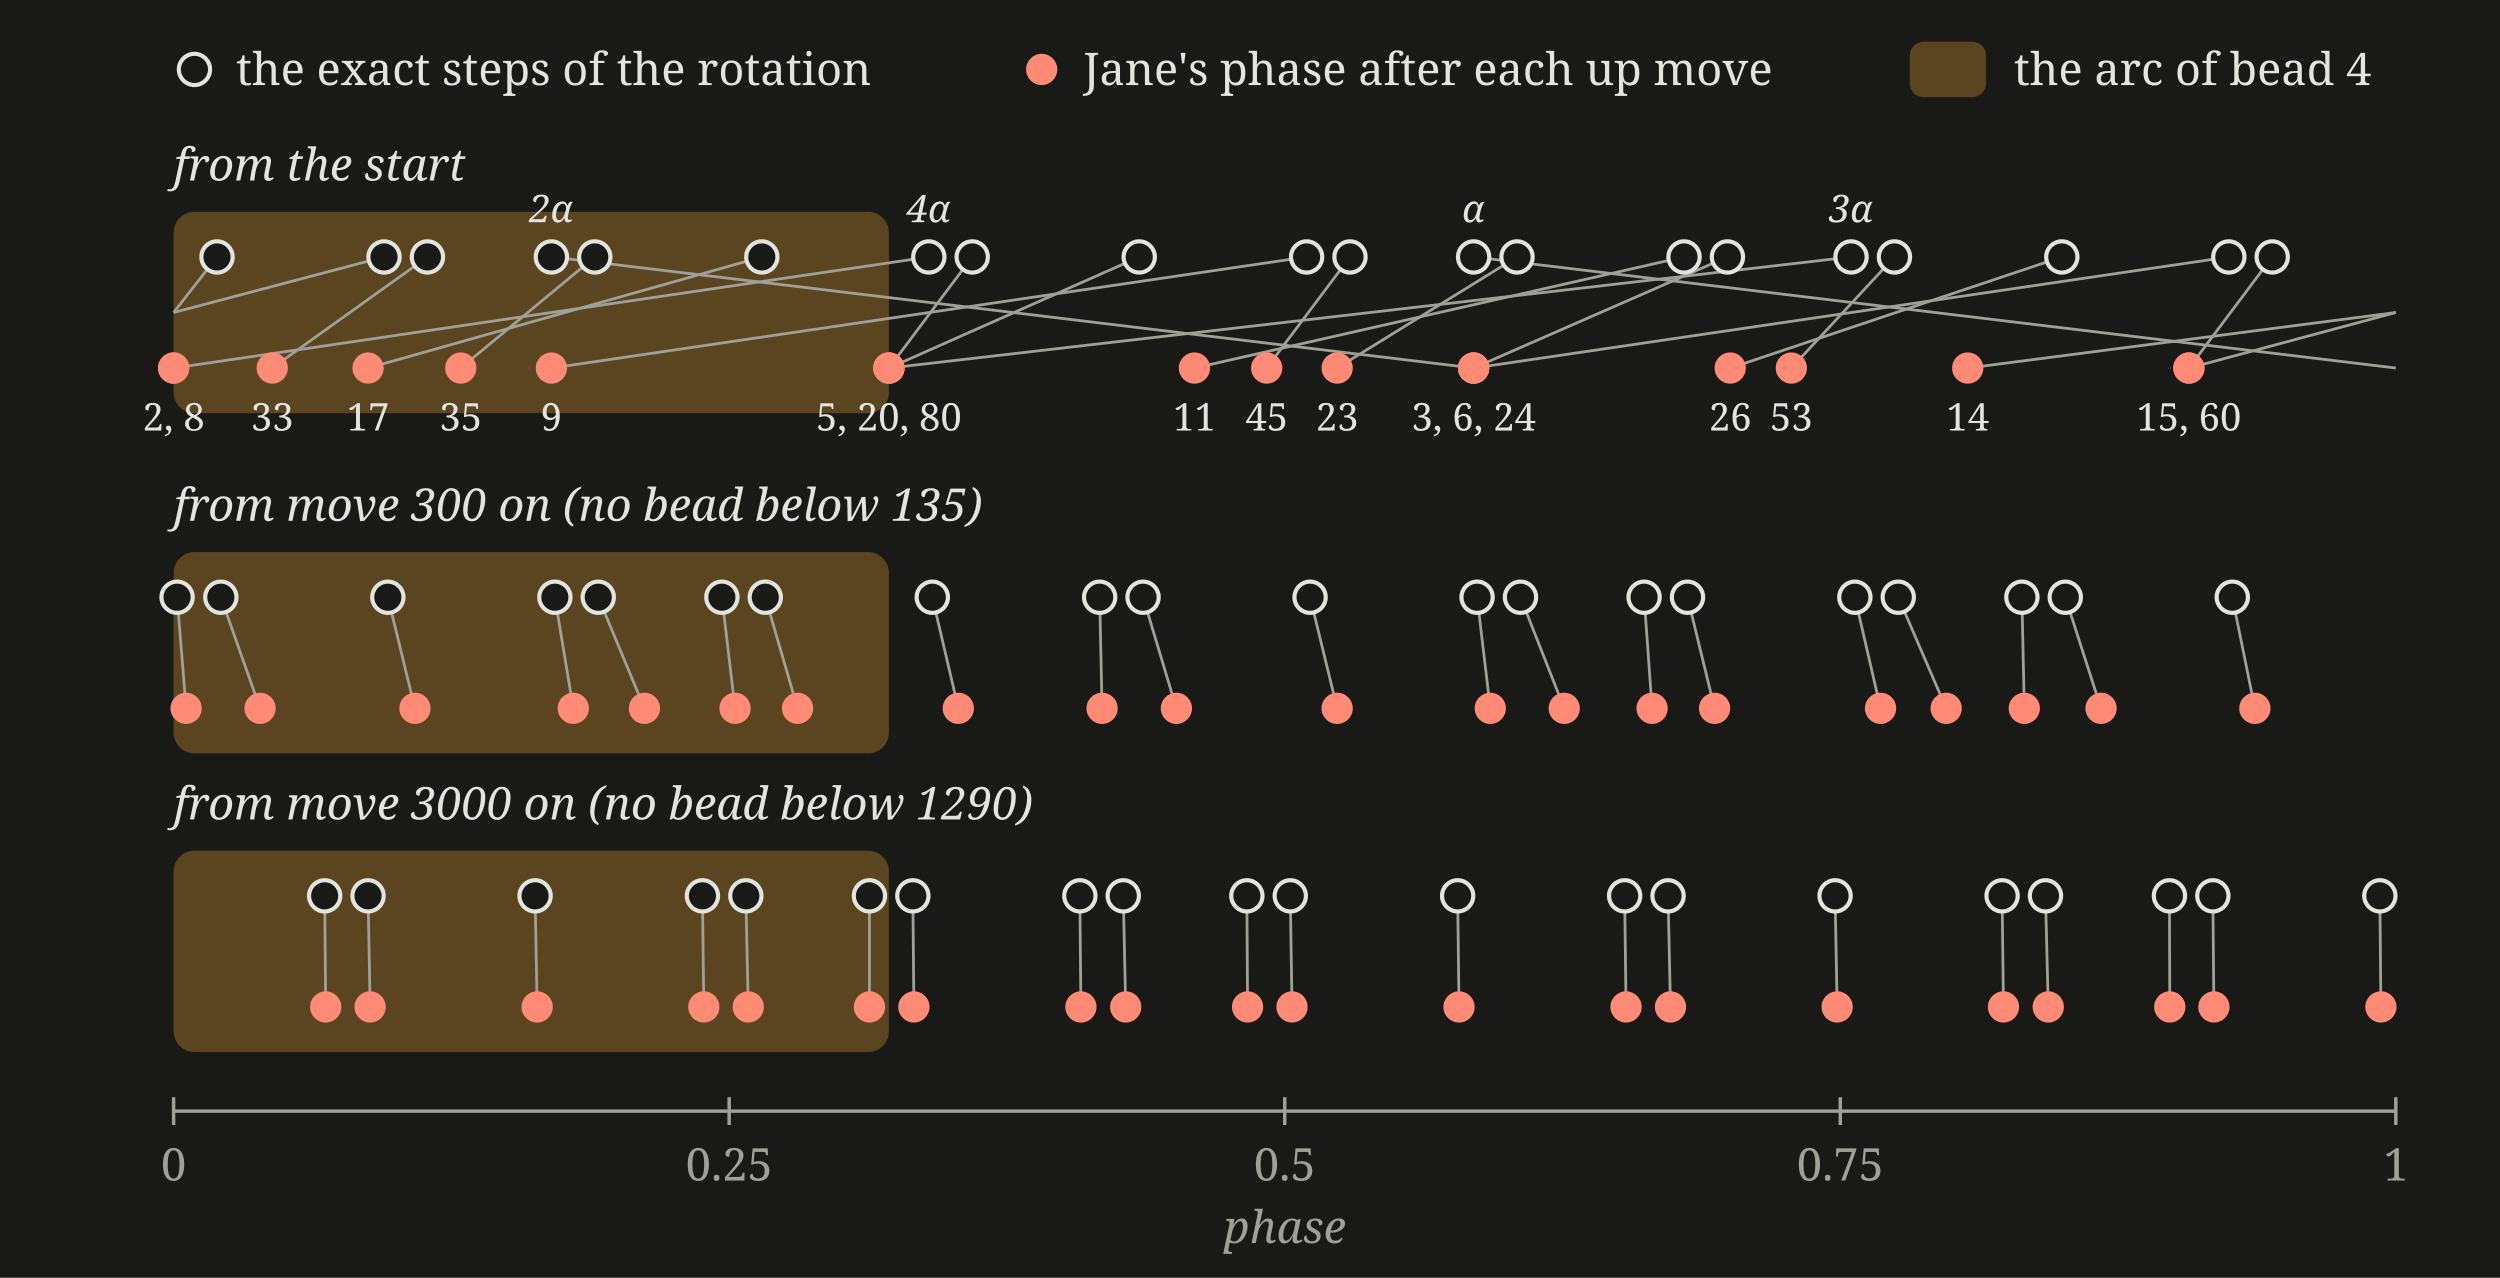
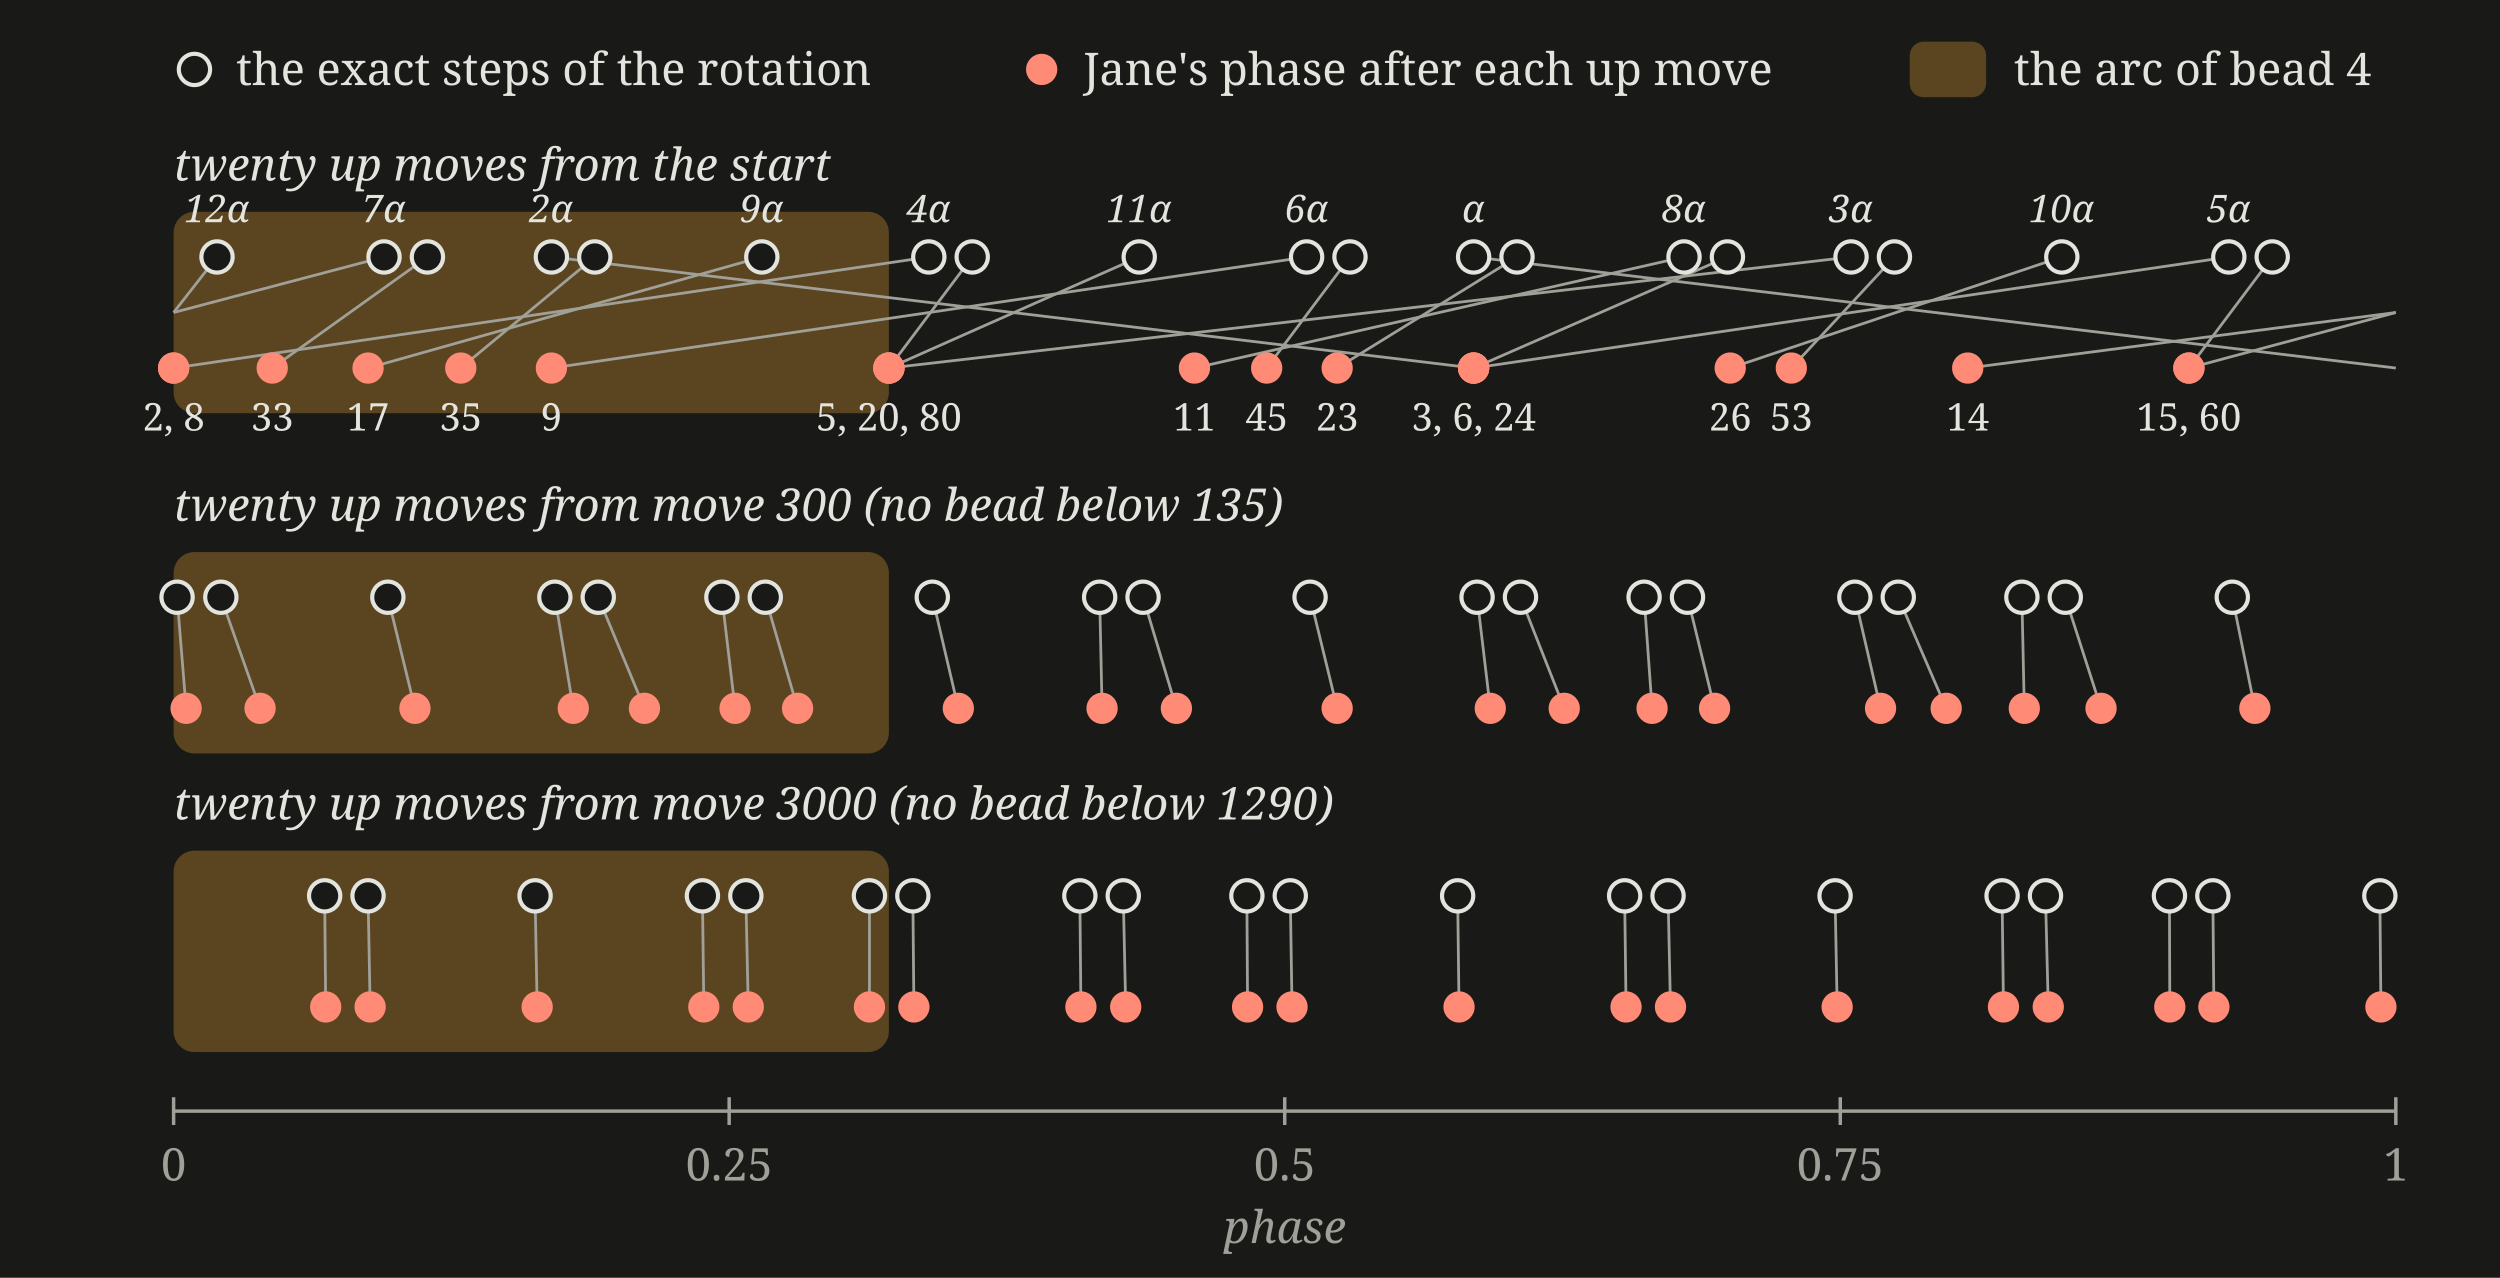
<svg xmlns="http://www.w3.org/2000/svg" width="720" height="368" viewBox="0 0 720 368">
  <rect width="720" height="368" fill="#191918" />
  <circle cx="56" cy="20" r="4.5" fill="none" stroke="#e4e4de" stroke-width="1.2" />
  <text x="68" y="24.5" font-size="13" font-family="Charter, Georgia, serif" fill="#e4e4de">the exact steps of the rotation</text>
  <circle cx="300" cy="20" r="4.5" fill="#ff8a75" />
  <text x="312" y="24.5" font-size="13" font-family="Charter, Georgia, serif" fill="#e4e4de">Jane's phase after each up move</text>
  <rect x="550" y="12" width="22" height="16" rx="4" fill="#5a4520" />
  <text x="580" y="24.5" font-size="13" font-family="Charter, Georgia, serif" fill="#e4e4de">the arc of bead 4</text>
  <rect x="50.0" y="61" width="206.0" height="58" rx="6" fill="#5a4520" />
-   <text x="50" y="52" font-size="13" font-family="Charter, Georgia, serif" font-style="italic" fill="#e4e4de">from the start</text>
+   <text x="50" y="52" font-size="13" font-family="Charter, Georgia, serif" font-style="italic" fill="#e4e4de">twenty up moves from the start</text>
  <line x1="424.4" y1="74.0" x2="690.0" y2="106.0" stroke="#a0a098" stroke-width="0.8" />
  <line x1="158.8" y1="74.0" x2="424.4" y2="106.0" stroke="#a0a098" stroke-width="0.8" />
  <line x1="533.1" y1="74.0" x2="256.0" y2="106.0" stroke="#a0a098" stroke-width="0.8" />
  <line x1="267.5" y1="74.0" x2="50.0" y2="106.0" stroke="#a0a098" stroke-width="0.8" />
  <line x1="641.9" y1="74.0" x2="424.4" y2="106.0" stroke="#a0a098" stroke-width="0.8" />
  <line x1="376.3" y1="74.0" x2="158.8" y2="106.0" stroke="#a0a098" stroke-width="0.8" />
  <line x1="110.6" y1="74.0" x2="50.0" y2="90.0" stroke="#a0a098" stroke-width="0.8" />
  <line x1="690.0" y1="90.0" x2="566.7" y2="106.0" stroke="#a0a098" stroke-width="0.8" />
  <line x1="485.0" y1="74.0" x2="344.0" y2="106.0" stroke="#a0a098" stroke-width="0.8" />
  <line x1="219.4" y1="74.0" x2="106.0" y2="106.0" stroke="#a0a098" stroke-width="0.8" />
  <line x1="593.8" y1="74.0" x2="498.3" y2="106.0" stroke="#a0a098" stroke-width="0.8" />
  <line x1="328.1" y1="74.0" x2="256.0" y2="106.0" stroke="#a0a098" stroke-width="0.8" />
  <line x1="62.5" y1="74.0" x2="50.0" y2="90.0" stroke="#a0a098" stroke-width="0.8" />
  <line x1="690.0" y1="90.0" x2="630.4" y2="106.0" stroke="#a0a098" stroke-width="0.8" />
  <line x1="436.9" y1="74.0" x2="385.1" y2="106.0" stroke="#a0a098" stroke-width="0.8" />
  <line x1="171.3" y1="74.0" x2="132.7" y2="106.0" stroke="#a0a098" stroke-width="0.8" />
  <line x1="545.6" y1="74.0" x2="515.9" y2="106.0" stroke="#a0a098" stroke-width="0.8" />
  <line x1="280.0" y1="74.0" x2="256.0" y2="106.0" stroke="#a0a098" stroke-width="0.8" />
  <line x1="654.4" y1="74.0" x2="630.4" y2="106.0" stroke="#a0a098" stroke-width="0.8" />
  <line x1="388.8" y1="74.0" x2="364.8" y2="106.0" stroke="#a0a098" stroke-width="0.8" />
  <line x1="123.1" y1="74.0" x2="78.4" y2="106.0" stroke="#a0a098" stroke-width="0.8" />
  <line x1="497.5" y1="74.0" x2="424.4" y2="106.0" stroke="#a0a098" stroke-width="0.8" />
  <circle cx="424.4" cy="74" r="4.5" fill="#191918" stroke="#e4e4de" stroke-width="1.2" />
  <circle cx="158.8" cy="74" r="4.5" fill="#191918" stroke="#e4e4de" stroke-width="1.2" />
  <circle cx="533.1" cy="74" r="4.5" fill="#191918" stroke="#e4e4de" stroke-width="1.2" />
  <circle cx="267.5" cy="74" r="4.5" fill="#191918" stroke="#e4e4de" stroke-width="1.2" />
  <circle cx="641.9" cy="74" r="4.5" fill="#191918" stroke="#e4e4de" stroke-width="1.2" />
  <circle cx="376.3" cy="74" r="4.5" fill="#191918" stroke="#e4e4de" stroke-width="1.2" />
  <circle cx="110.6" cy="74" r="4.5" fill="#191918" stroke="#e4e4de" stroke-width="1.2" />
  <circle cx="485.0" cy="74" r="4.5" fill="#191918" stroke="#e4e4de" stroke-width="1.2" />
  <circle cx="219.4" cy="74" r="4.5" fill="#191918" stroke="#e4e4de" stroke-width="1.2" />
  <circle cx="593.8" cy="74" r="4.5" fill="#191918" stroke="#e4e4de" stroke-width="1.2" />
  <circle cx="328.1" cy="74" r="4.5" fill="#191918" stroke="#e4e4de" stroke-width="1.2" />
  <circle cx="62.5" cy="74" r="4.5" fill="#191918" stroke="#e4e4de" stroke-width="1.2" />
  <circle cx="436.9" cy="74" r="4.5" fill="#191918" stroke="#e4e4de" stroke-width="1.2" />
  <circle cx="171.3" cy="74" r="4.5" fill="#191918" stroke="#e4e4de" stroke-width="1.2" />
  <circle cx="545.6" cy="74" r="4.5" fill="#191918" stroke="#e4e4de" stroke-width="1.2" />
  <circle cx="280.0" cy="74" r="4.5" fill="#191918" stroke="#e4e4de" stroke-width="1.2" />
  <circle cx="654.4" cy="74" r="4.5" fill="#191918" stroke="#e4e4de" stroke-width="1.2" />
  <circle cx="388.8" cy="74" r="4.5" fill="#191918" stroke="#e4e4de" stroke-width="1.2" />
  <circle cx="123.1" cy="74" r="4.5" fill="#191918" stroke="#e4e4de" stroke-width="1.2" />
  <circle cx="497.5" cy="74" r="4.5" fill="#191918" stroke="#e4e4de" stroke-width="1.2" />
  <circle cx="50.0" cy="106" r="4.5" fill="#ff8a75" />
  <circle cx="424.4" cy="106" r="4.5" fill="#ff8a75" />
  <circle cx="256.0" cy="106" r="4.5" fill="#ff8a75" />
  <circle cx="50.0" cy="106" r="4.5" fill="#ff8a75" />
  <circle cx="424.4" cy="106" r="4.5" fill="#ff8a75" />
  <circle cx="158.8" cy="106" r="4.5" fill="#ff8a75" />
  <circle cx="566.7" cy="106" r="4.5" fill="#ff8a75" />
  <circle cx="344.0" cy="106" r="4.5" fill="#ff8a75" />
  <circle cx="106.0" cy="106" r="4.5" fill="#ff8a75" />
  <circle cx="498.3" cy="106" r="4.5" fill="#ff8a75" />
  <circle cx="256.0" cy="106" r="4.5" fill="#ff8a75" />
  <circle cx="630.4" cy="106" r="4.5" fill="#ff8a75" />
  <circle cx="385.1" cy="106" r="4.5" fill="#ff8a75" />
  <circle cx="132.7" cy="106" r="4.5" fill="#ff8a75" />
  <circle cx="515.9" cy="106" r="4.5" fill="#ff8a75" />
  <circle cx="256.0" cy="106" r="4.5" fill="#ff8a75" />
  <circle cx="630.4" cy="106" r="4.5" fill="#ff8a75" />
  <circle cx="364.8" cy="106" r="4.5" fill="#ff8a75" />
  <circle cx="78.4" cy="106" r="4.5" fill="#ff8a75" />
  <circle cx="424.4" cy="106" r="4.5" fill="#ff8a75" />
  <text x="424.4" y="64" text-anchor="middle" font-size="11" font-family="Charter, Georgia, serif" font-style="italic" fill="#e4e4de">α</text>
  <text x="158.8" y="64" text-anchor="middle" font-size="11" font-family="Charter, Georgia, serif" font-style="italic" fill="#e4e4de">2α</text>
  <text x="533.1" y="64" text-anchor="middle" font-size="11" font-family="Charter, Georgia, serif" font-style="italic" fill="#e4e4de">3α</text>
  <text x="267.5" y="64" text-anchor="middle" font-size="11" font-family="Charter, Georgia, serif" font-style="italic" fill="#e4e4de">4α</text>
+   <text x="641.9" y="64" text-anchor="middle" font-size="11" font-family="Charter, Georgia, serif" font-style="italic" fill="#e4e4de">5α</text>
+   <text x="376.3" y="64" text-anchor="middle" font-size="11" font-family="Charter, Georgia, serif" font-style="italic" fill="#e4e4de">6α</text>
+   <text x="110.6" y="64" text-anchor="middle" font-size="11" font-family="Charter, Georgia, serif" font-style="italic" fill="#e4e4de">7α</text>
+   <text x="485.0" y="64" text-anchor="middle" font-size="11" font-family="Charter, Georgia, serif" font-style="italic" fill="#e4e4de">8α</text>
+   <text x="219.4" y="64" text-anchor="middle" font-size="11" font-family="Charter, Georgia, serif" font-style="italic" fill="#e4e4de">9α</text>
+   <text x="593.8" y="64" text-anchor="middle" font-size="11" font-family="Charter, Georgia, serif" font-style="italic" fill="#e4e4de">10α</text>
+   <text x="328.1" y="64" text-anchor="middle" font-size="11" font-family="Charter, Georgia, serif" font-style="italic" fill="#e4e4de">11α</text>
+   <text x="62.5" y="64" text-anchor="middle" font-size="11" font-family="Charter, Georgia, serif" font-style="italic" fill="#e4e4de">12α</text>
  <text x="50.0" y="124" text-anchor="middle" font-size="11" font-family="Charter, Georgia, serif" fill="#e4e4de">2, 8</text>
  <text x="424.4" y="124" text-anchor="middle" font-size="11" font-family="Charter, Georgia, serif" fill="#e4e4de">3, 6, 24</text>
  <text x="256.0" y="124" text-anchor="middle" font-size="11" font-family="Charter, Georgia, serif" fill="#e4e4de">5, 20, 80</text>
  <text x="158.8" y="124" text-anchor="middle" font-size="11" font-family="Charter, Georgia, serif" fill="#e4e4de">9</text>
  <text x="566.7" y="124" text-anchor="middle" font-size="11" font-family="Charter, Georgia, serif" fill="#e4e4de">14</text>
  <text x="344.0" y="124" text-anchor="middle" font-size="11" font-family="Charter, Georgia, serif" fill="#e4e4de">11</text>
  <text x="106.0" y="124" text-anchor="middle" font-size="11" font-family="Charter, Georgia, serif" fill="#e4e4de">17</text>
  <text x="498.3" y="124" text-anchor="middle" font-size="11" font-family="Charter, Georgia, serif" fill="#e4e4de">26</text>
  <text x="630.4" y="124" text-anchor="middle" font-size="11" font-family="Charter, Georgia, serif" fill="#e4e4de">15, 60</text>
  <text x="385.1" y="124" text-anchor="middle" font-size="11" font-family="Charter, Georgia, serif" fill="#e4e4de">23</text>
  <text x="132.7" y="124" text-anchor="middle" font-size="11" font-family="Charter, Georgia, serif" fill="#e4e4de">35</text>
  <text x="515.9" y="124" text-anchor="middle" font-size="11" font-family="Charter, Georgia, serif" fill="#e4e4de">53</text>
  <text x="364.8" y="124" text-anchor="middle" font-size="11" font-family="Charter, Georgia, serif" fill="#e4e4de">45</text>
  <text x="78.4" y="124" text-anchor="middle" font-size="11" font-family="Charter, Georgia, serif" fill="#e4e4de">33</text>
  <rect x="50.0" y="159" width="206.0" height="58" rx="6" fill="#5a4520" />
-   <text x="50" y="150" font-size="13" font-family="Charter, Georgia, serif" font-style="italic" fill="#e4e4de">from move 300 on (no bead below 135)</text>
+   <text x="50" y="150" font-size="13" font-family="Charter, Georgia, serif" font-style="italic" fill="#e4e4de">twenty up moves from move 300 (no bead below 135)</text>
  <line x1="473.5" y1="172.0" x2="475.8" y2="204.0" stroke="#a0a098" stroke-width="0.8" />
  <line x1="207.9" y1="172.0" x2="211.7" y2="204.0" stroke="#a0a098" stroke-width="0.8" />
  <line x1="582.3" y1="172.0" x2="583.0" y2="204.0" stroke="#a0a098" stroke-width="0.8" />
  <line x1="316.7" y1="172.0" x2="317.4" y2="204.0" stroke="#a0a098" stroke-width="0.8" />
  <line x1="51.0" y1="172.0" x2="53.6" y2="204.0" stroke="#a0a098" stroke-width="0.8" />
  <line x1="425.4" y1="172.0" x2="429.2" y2="204.0" stroke="#a0a098" stroke-width="0.8" />
  <line x1="159.8" y1="172.0" x2="165.1" y2="204.0" stroke="#a0a098" stroke-width="0.8" />
  <line x1="534.2" y1="172.0" x2="541.6" y2="204.0" stroke="#a0a098" stroke-width="0.8" />
  <line x1="268.5" y1="172.0" x2="276.0" y2="204.0" stroke="#a0a098" stroke-width="0.8" />
  <line x1="642.9" y1="172.0" x2="649.4" y2="204.0" stroke="#a0a098" stroke-width="0.8" />
  <line x1="377.3" y1="172.0" x2="385.1" y2="204.0" stroke="#a0a098" stroke-width="0.8" />
  <line x1="111.7" y1="172.0" x2="119.5" y2="204.0" stroke="#a0a098" stroke-width="0.8" />
  <line x1="486.0" y1="172.0" x2="493.8" y2="204.0" stroke="#a0a098" stroke-width="0.8" />
  <line x1="220.4" y1="172.0" x2="229.7" y2="204.0" stroke="#a0a098" stroke-width="0.8" />
  <line x1="594.8" y1="172.0" x2="605.1" y2="204.0" stroke="#a0a098" stroke-width="0.8" />
  <line x1="329.2" y1="172.0" x2="338.8" y2="204.0" stroke="#a0a098" stroke-width="0.8" />
  <line x1="63.6" y1="172.0" x2="74.9" y2="204.0" stroke="#a0a098" stroke-width="0.8" />
  <line x1="437.9" y1="172.0" x2="450.5" y2="204.0" stroke="#a0a098" stroke-width="0.8" />
  <line x1="172.3" y1="172.0" x2="185.6" y2="204.0" stroke="#a0a098" stroke-width="0.8" />
  <line x1="546.7" y1="172.0" x2="560.5" y2="204.0" stroke="#a0a098" stroke-width="0.8" />
  <circle cx="473.5" cy="172" r="4.5" fill="#191918" stroke="#e4e4de" stroke-width="1.2" />
  <circle cx="207.9" cy="172" r="4.5" fill="#191918" stroke="#e4e4de" stroke-width="1.2" />
  <circle cx="582.3" cy="172" r="4.5" fill="#191918" stroke="#e4e4de" stroke-width="1.2" />
  <circle cx="316.7" cy="172" r="4.5" fill="#191918" stroke="#e4e4de" stroke-width="1.2" />
  <circle cx="51.0" cy="172" r="4.5" fill="#191918" stroke="#e4e4de" stroke-width="1.2" />
  <circle cx="425.4" cy="172" r="4.5" fill="#191918" stroke="#e4e4de" stroke-width="1.2" />
  <circle cx="159.8" cy="172" r="4.5" fill="#191918" stroke="#e4e4de" stroke-width="1.2" />
  <circle cx="534.2" cy="172" r="4.5" fill="#191918" stroke="#e4e4de" stroke-width="1.2" />
  <circle cx="268.5" cy="172" r="4.5" fill="#191918" stroke="#e4e4de" stroke-width="1.2" />
  <circle cx="642.9" cy="172" r="4.5" fill="#191918" stroke="#e4e4de" stroke-width="1.2" />
  <circle cx="377.3" cy="172" r="4.5" fill="#191918" stroke="#e4e4de" stroke-width="1.2" />
  <circle cx="111.7" cy="172" r="4.5" fill="#191918" stroke="#e4e4de" stroke-width="1.2" />
  <circle cx="486.0" cy="172" r="4.5" fill="#191918" stroke="#e4e4de" stroke-width="1.2" />
  <circle cx="220.4" cy="172" r="4.5" fill="#191918" stroke="#e4e4de" stroke-width="1.2" />
  <circle cx="594.8" cy="172" r="4.5" fill="#191918" stroke="#e4e4de" stroke-width="1.2" />
  <circle cx="329.2" cy="172" r="4.5" fill="#191918" stroke="#e4e4de" stroke-width="1.2" />
  <circle cx="63.6" cy="172" r="4.5" fill="#191918" stroke="#e4e4de" stroke-width="1.2" />
  <circle cx="437.9" cy="172" r="4.5" fill="#191918" stroke="#e4e4de" stroke-width="1.2" />
  <circle cx="172.3" cy="172" r="4.5" fill="#191918" stroke="#e4e4de" stroke-width="1.2" />
  <circle cx="546.7" cy="172" r="4.5" fill="#191918" stroke="#e4e4de" stroke-width="1.2" />
  <circle cx="475.8" cy="204" r="4.5" fill="#ff8a75" />
  <circle cx="211.7" cy="204" r="4.5" fill="#ff8a75" />
  <circle cx="583.0" cy="204" r="4.5" fill="#ff8a75" />
  <circle cx="317.4" cy="204" r="4.5" fill="#ff8a75" />
  <circle cx="53.6" cy="204" r="4.5" fill="#ff8a75" />
  <circle cx="429.2" cy="204" r="4.5" fill="#ff8a75" />
  <circle cx="165.1" cy="204" r="4.5" fill="#ff8a75" />
  <circle cx="541.6" cy="204" r="4.5" fill="#ff8a75" />
  <circle cx="276.0" cy="204" r="4.5" fill="#ff8a75" />
  <circle cx="649.4" cy="204" r="4.5" fill="#ff8a75" />
  <circle cx="385.1" cy="204" r="4.5" fill="#ff8a75" />
  <circle cx="119.5" cy="204" r="4.5" fill="#ff8a75" />
  <circle cx="493.8" cy="204" r="4.5" fill="#ff8a75" />
  <circle cx="229.7" cy="204" r="4.5" fill="#ff8a75" />
  <circle cx="605.1" cy="204" r="4.5" fill="#ff8a75" />
  <circle cx="338.8" cy="204" r="4.5" fill="#ff8a75" />
  <circle cx="74.9" cy="204" r="4.5" fill="#ff8a75" />
  <circle cx="450.5" cy="204" r="4.5" fill="#ff8a75" />
  <circle cx="185.6" cy="204" r="4.5" fill="#ff8a75" />
  <circle cx="560.5" cy="204" r="4.5" fill="#ff8a75" />
  <rect x="50.0" y="245" width="206.0" height="58" rx="6" fill="#5a4520" />
-   <text x="50" y="236" font-size="13" font-family="Charter, Georgia, serif" font-style="italic" fill="#e4e4de">from move 3000 on (no bead below 1290)</text>
+   <text x="50" y="236" font-size="13" font-family="Charter, Georgia, serif" font-style="italic" fill="#e4e4de">twenty up moves from move 3000 (no bead below 1290)</text>
  <line x1="250.4" y1="258.0" x2="250.4" y2="290.0" stroke="#a0a098" stroke-width="0.8" />
  <line x1="624.8" y1="258.0" x2="624.9" y2="290.0" stroke="#a0a098" stroke-width="0.8" />
  <line x1="359.1" y1="258.0" x2="359.3" y2="290.0" stroke="#a0a098" stroke-width="0.8" />
  <line x1="93.5" y1="258.0" x2="93.8" y2="290.0" stroke="#a0a098" stroke-width="0.8" />
  <line x1="467.9" y1="258.0" x2="468.3" y2="290.0" stroke="#a0a098" stroke-width="0.8" />
  <line x1="202.3" y1="258.0" x2="202.7" y2="290.0" stroke="#a0a098" stroke-width="0.8" />
  <line x1="576.6" y1="258.0" x2="577.0" y2="290.0" stroke="#a0a098" stroke-width="0.8" />
  <line x1="311.0" y1="258.0" x2="311.3" y2="290.0" stroke="#a0a098" stroke-width="0.8" />
  <line x1="685.4" y1="258.0" x2="685.7" y2="290.0" stroke="#a0a098" stroke-width="0.8" />
  <line x1="419.8" y1="258.0" x2="420.2" y2="290.0" stroke="#a0a098" stroke-width="0.8" />
  <line x1="154.1" y1="258.0" x2="154.7" y2="290.0" stroke="#a0a098" stroke-width="0.8" />
  <line x1="528.5" y1="258.0" x2="529.1" y2="290.0" stroke="#a0a098" stroke-width="0.8" />
  <line x1="262.9" y1="258.0" x2="263.2" y2="290.0" stroke="#a0a098" stroke-width="0.8" />
  <line x1="637.3" y1="258.0" x2="637.6" y2="290.0" stroke="#a0a098" stroke-width="0.8" />
  <line x1="371.6" y1="258.0" x2="372.1" y2="290.0" stroke="#a0a098" stroke-width="0.8" />
  <line x1="106.0" y1="258.0" x2="106.6" y2="290.0" stroke="#a0a098" stroke-width="0.8" />
  <line x1="480.4" y1="258.0" x2="481.1" y2="290.0" stroke="#a0a098" stroke-width="0.8" />
  <line x1="214.8" y1="258.0" x2="215.5" y2="290.0" stroke="#a0a098" stroke-width="0.8" />
  <line x1="589.1" y1="258.0" x2="589.9" y2="290.0" stroke="#a0a098" stroke-width="0.8" />
  <line x1="323.5" y1="258.0" x2="324.2" y2="290.0" stroke="#a0a098" stroke-width="0.8" />
  <circle cx="250.4" cy="258" r="4.5" fill="#191918" stroke="#e4e4de" stroke-width="1.2" />
  <circle cx="624.8" cy="258" r="4.5" fill="#191918" stroke="#e4e4de" stroke-width="1.2" />
  <circle cx="359.1" cy="258" r="4.5" fill="#191918" stroke="#e4e4de" stroke-width="1.2" />
  <circle cx="93.5" cy="258" r="4.5" fill="#191918" stroke="#e4e4de" stroke-width="1.2" />
  <circle cx="467.9" cy="258" r="4.5" fill="#191918" stroke="#e4e4de" stroke-width="1.2" />
  <circle cx="202.3" cy="258" r="4.5" fill="#191918" stroke="#e4e4de" stroke-width="1.2" />
  <circle cx="576.6" cy="258" r="4.5" fill="#191918" stroke="#e4e4de" stroke-width="1.2" />
  <circle cx="311.0" cy="258" r="4.5" fill="#191918" stroke="#e4e4de" stroke-width="1.2" />
  <circle cx="685.4" cy="258" r="4.5" fill="#191918" stroke="#e4e4de" stroke-width="1.2" />
  <circle cx="419.8" cy="258" r="4.5" fill="#191918" stroke="#e4e4de" stroke-width="1.2" />
  <circle cx="154.1" cy="258" r="4.5" fill="#191918" stroke="#e4e4de" stroke-width="1.2" />
  <circle cx="528.5" cy="258" r="4.5" fill="#191918" stroke="#e4e4de" stroke-width="1.2" />
  <circle cx="262.9" cy="258" r="4.5" fill="#191918" stroke="#e4e4de" stroke-width="1.2" />
  <circle cx="637.3" cy="258" r="4.5" fill="#191918" stroke="#e4e4de" stroke-width="1.2" />
  <circle cx="371.6" cy="258" r="4.5" fill="#191918" stroke="#e4e4de" stroke-width="1.2" />
  <circle cx="106.0" cy="258" r="4.5" fill="#191918" stroke="#e4e4de" stroke-width="1.2" />
  <circle cx="480.4" cy="258" r="4.5" fill="#191918" stroke="#e4e4de" stroke-width="1.2" />
  <circle cx="214.8" cy="258" r="4.5" fill="#191918" stroke="#e4e4de" stroke-width="1.2" />
  <circle cx="589.1" cy="258" r="4.5" fill="#191918" stroke="#e4e4de" stroke-width="1.2" />
  <circle cx="323.5" cy="258" r="4.5" fill="#191918" stroke="#e4e4de" stroke-width="1.2" />
  <circle cx="250.4" cy="290" r="4.5" fill="#ff8a75" />
  <circle cx="624.9" cy="290" r="4.5" fill="#ff8a75" />
  <circle cx="359.3" cy="290" r="4.5" fill="#ff8a75" />
  <circle cx="93.8" cy="290" r="4.5" fill="#ff8a75" />
  <circle cx="468.3" cy="290" r="4.5" fill="#ff8a75" />
  <circle cx="202.7" cy="290" r="4.5" fill="#ff8a75" />
  <circle cx="577.0" cy="290" r="4.5" fill="#ff8a75" />
  <circle cx="311.3" cy="290" r="4.5" fill="#ff8a75" />
  <circle cx="685.7" cy="290" r="4.5" fill="#ff8a75" />
  <circle cx="420.2" cy="290" r="4.5" fill="#ff8a75" />
  <circle cx="154.7" cy="290" r="4.5" fill="#ff8a75" />
  <circle cx="529.1" cy="290" r="4.5" fill="#ff8a75" />
  <circle cx="263.2" cy="290" r="4.5" fill="#ff8a75" />
  <circle cx="637.6" cy="290" r="4.5" fill="#ff8a75" />
  <circle cx="372.1" cy="290" r="4.5" fill="#ff8a75" />
  <circle cx="106.6" cy="290" r="4.5" fill="#ff8a75" />
  <circle cx="481.1" cy="290" r="4.5" fill="#ff8a75" />
  <circle cx="215.5" cy="290" r="4.5" fill="#ff8a75" />
  <circle cx="589.9" cy="290" r="4.5" fill="#ff8a75" />
  <circle cx="324.2" cy="290" r="4.5" fill="#ff8a75" />
  <line x1="50" y1="320" x2="690" y2="320" stroke="#a0a098" stroke-width="1" />
  <line x1="50.0" y1="316" x2="50.0" y2="324" stroke="#a0a098" stroke-width="1" />
  <text x="50.0" y="340" text-anchor="middle" font-size="13" font-family="Charter, Georgia, serif" fill="#a0a098">0</text>
  <line x1="210.0" y1="316" x2="210.0" y2="324" stroke="#a0a098" stroke-width="1" />
  <text x="210.0" y="340" text-anchor="middle" font-size="13" font-family="Charter, Georgia, serif" fill="#a0a098">0.25</text>
  <line x1="370.0" y1="316" x2="370.0" y2="324" stroke="#a0a098" stroke-width="1" />
  <text x="370.0" y="340" text-anchor="middle" font-size="13" font-family="Charter, Georgia, serif" fill="#a0a098">0.5</text>
  <line x1="530.0" y1="316" x2="530.0" y2="324" stroke="#a0a098" stroke-width="1" />
  <text x="530.0" y="340" text-anchor="middle" font-size="13" font-family="Charter, Georgia, serif" fill="#a0a098">0.75</text>
  <line x1="690.0" y1="316" x2="690.0" y2="324" stroke="#a0a098" stroke-width="1" />
  <text x="690.0" y="340" text-anchor="middle" font-size="13" font-family="Charter, Georgia, serif" fill="#a0a098">1</text>
  <text x="370.0" y="358" text-anchor="middle" font-size="13" font-family="Charter, Georgia, serif" font-style="italic" fill="#a0a098">phase</text>
</svg>
